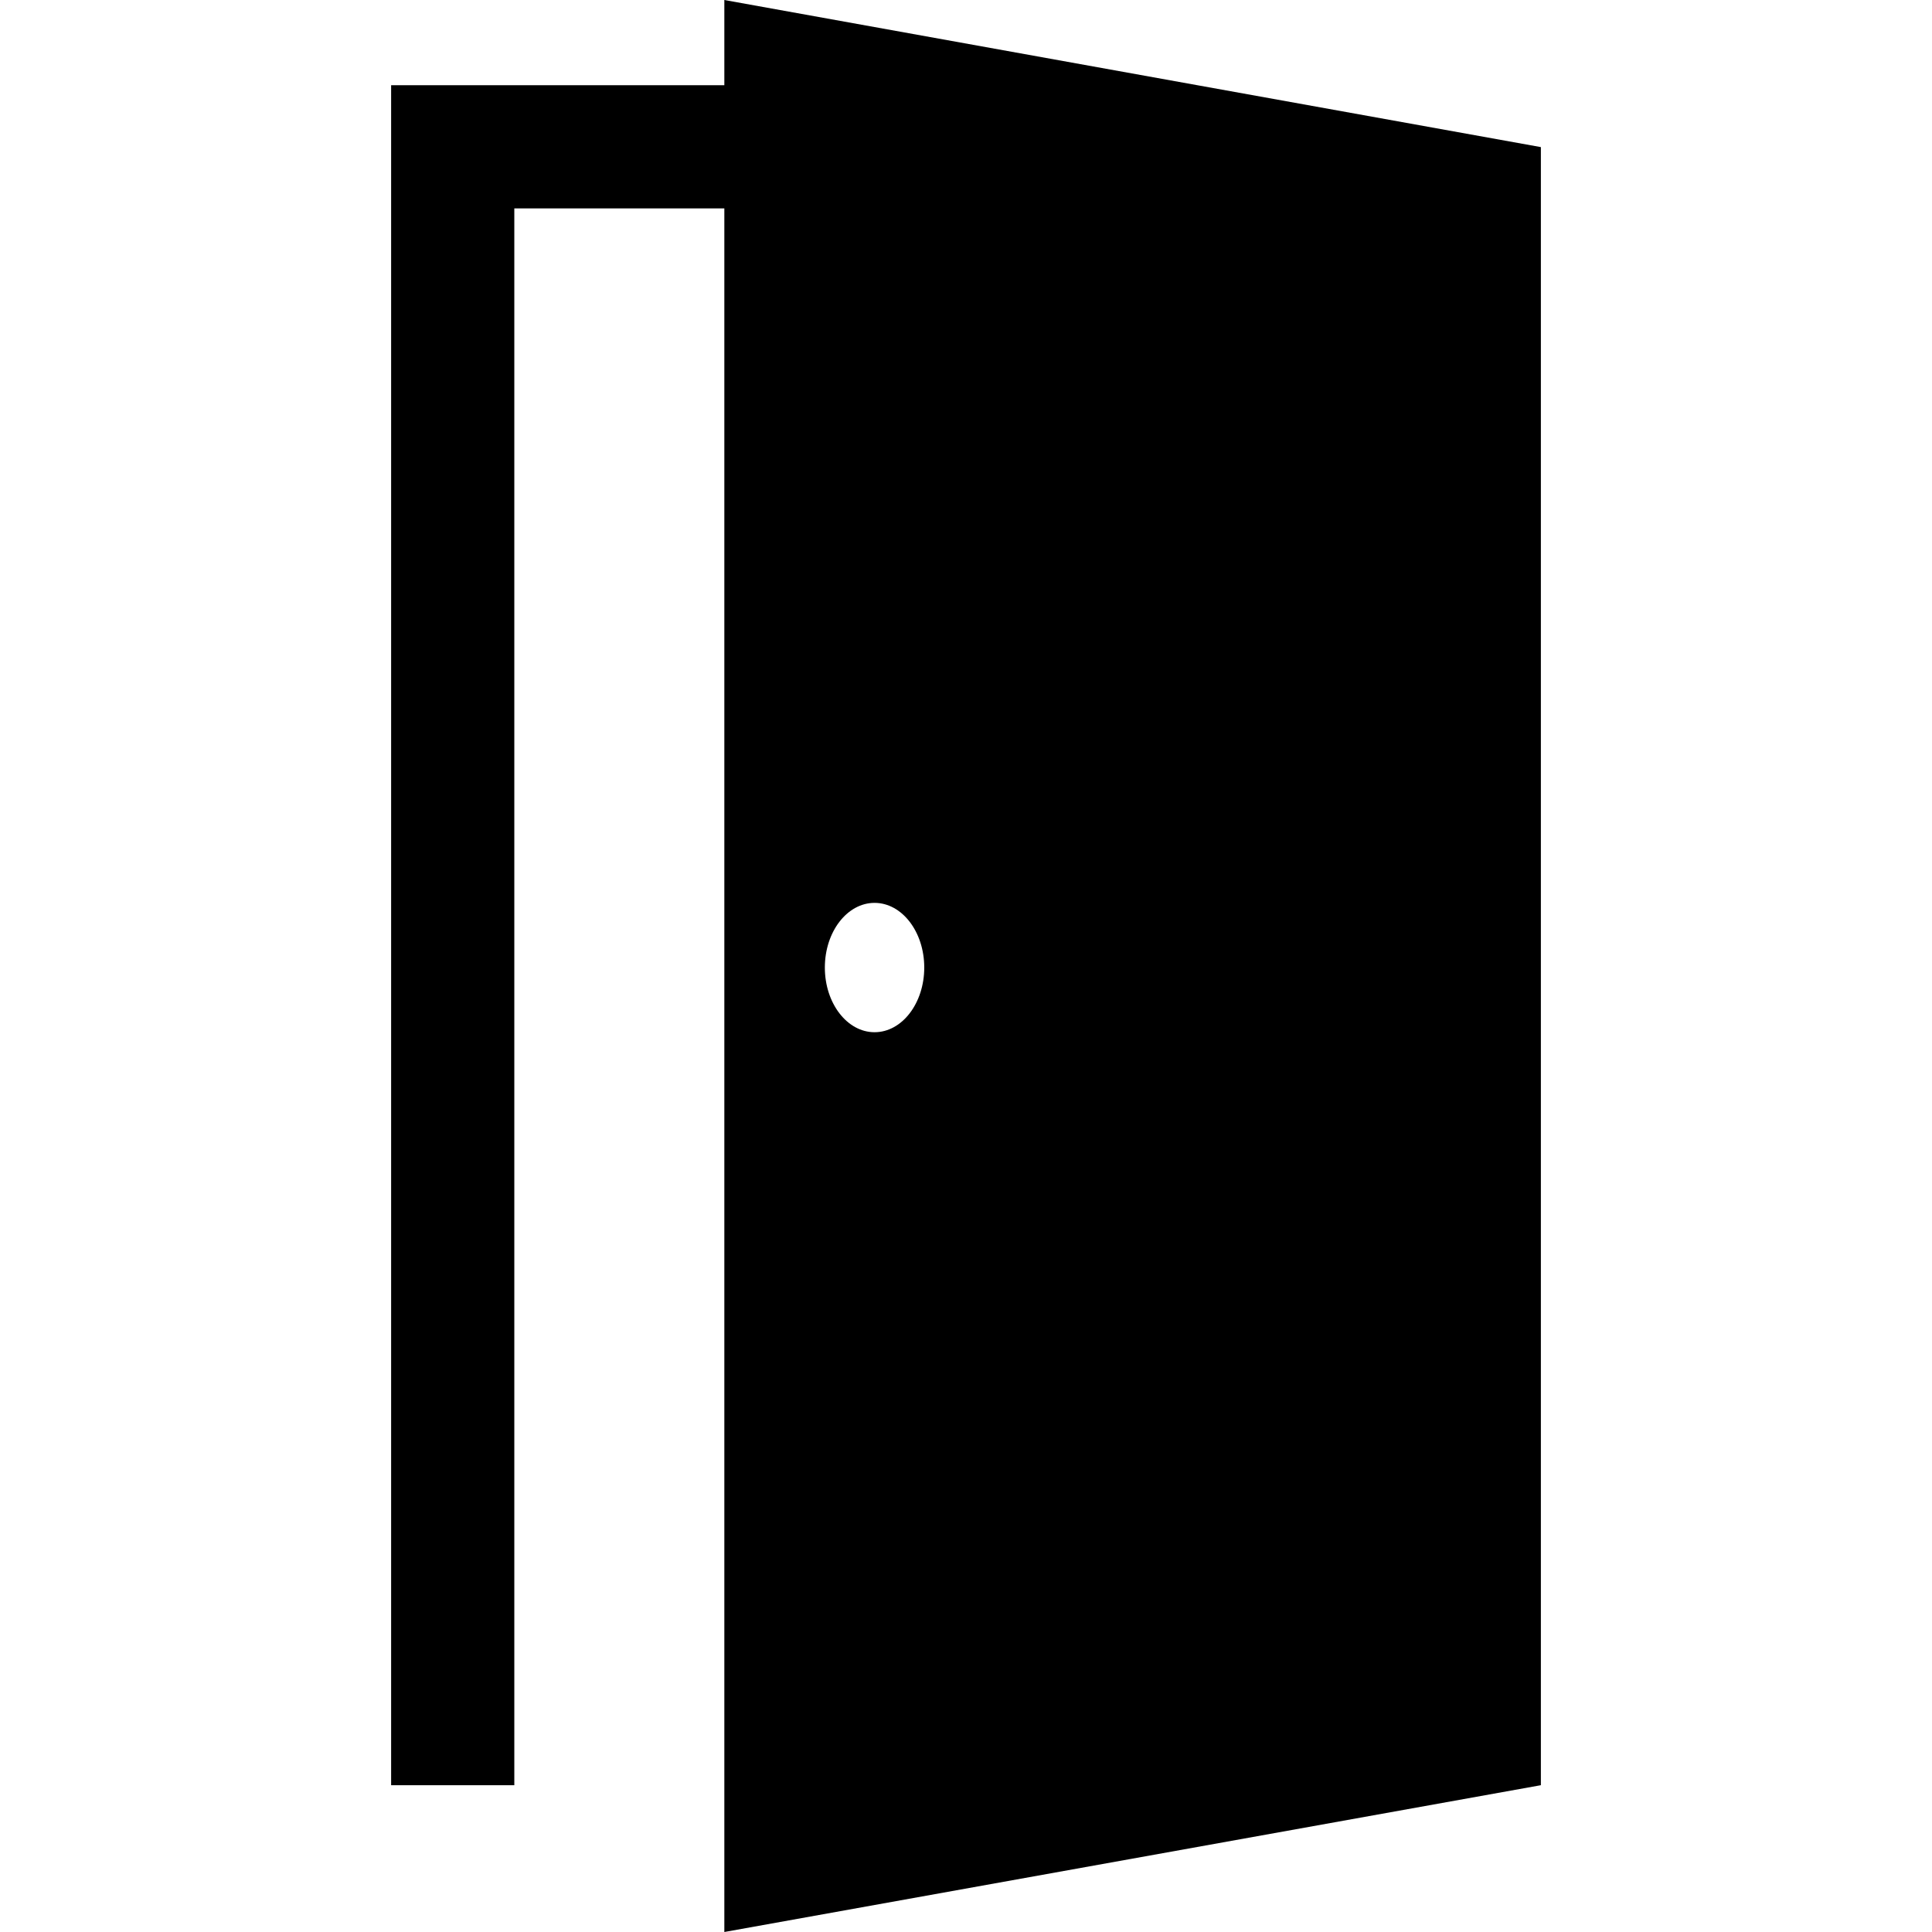
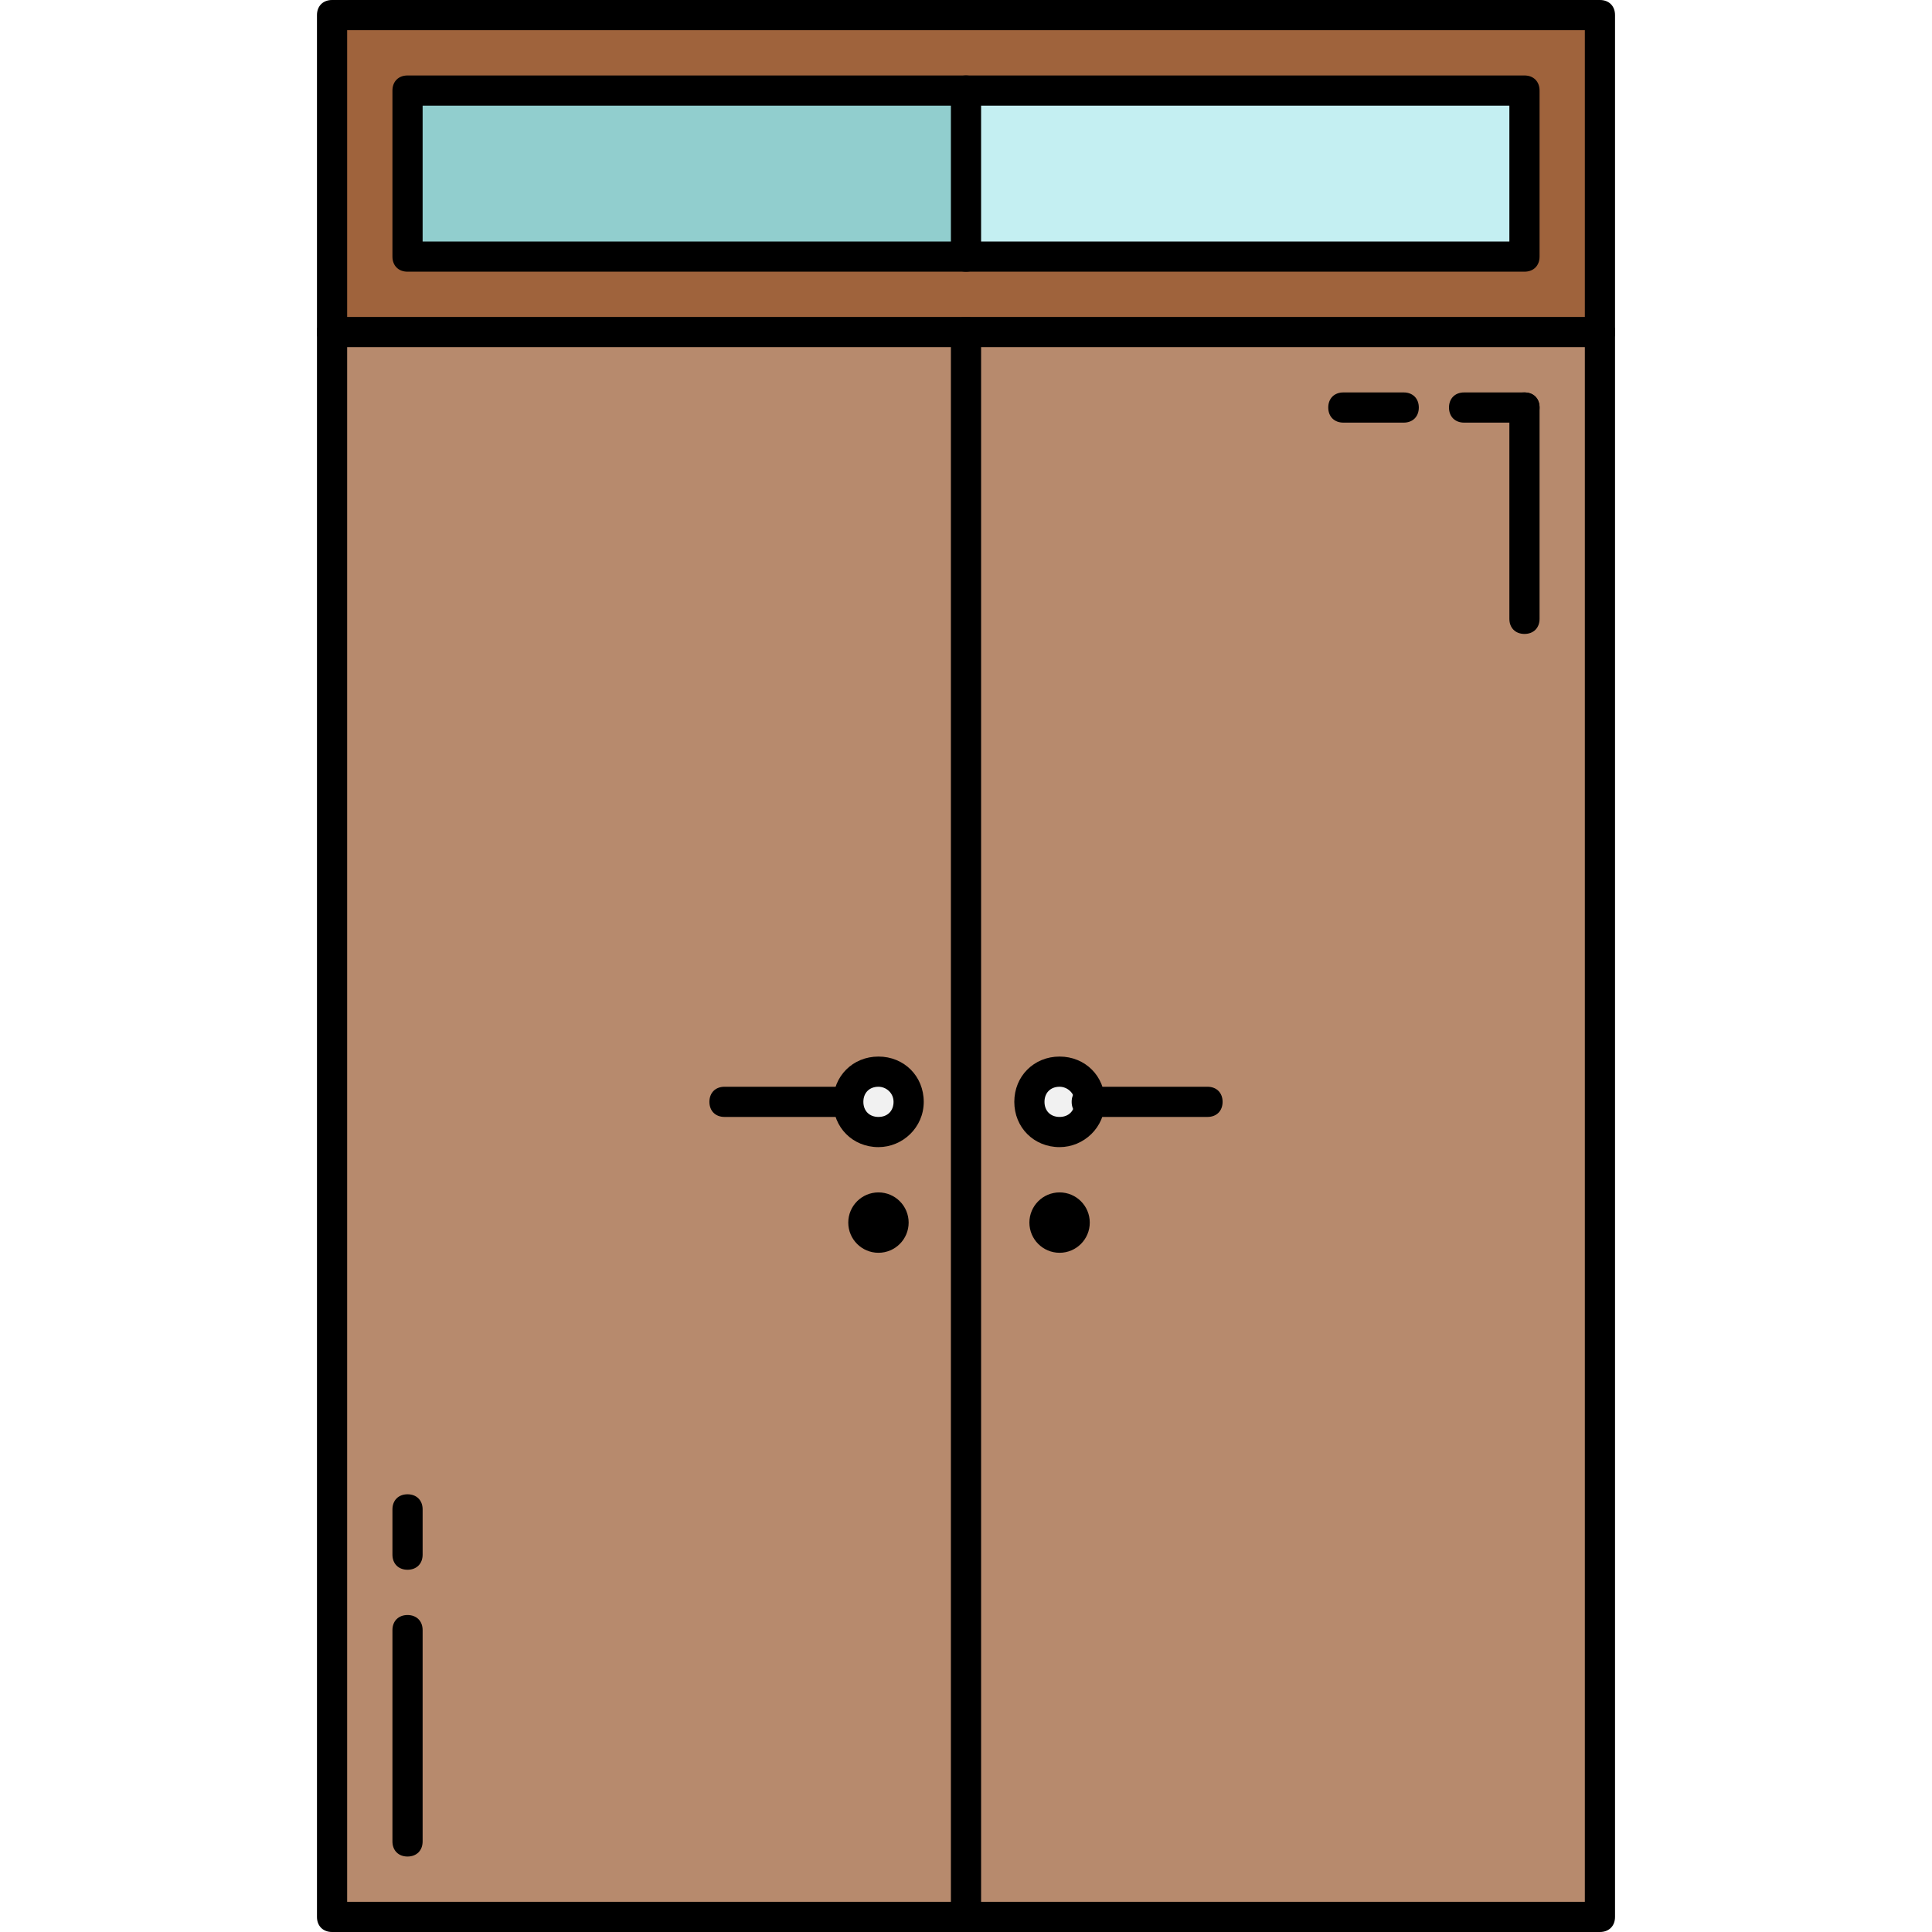
- <svg xmlns="http://www.w3.org/2000/svg" fill="#000000" version="1.1" id="Capa_1" width="800px" height="800px" viewBox="0 0 492.5 492.5" xml:space="preserve">
+ <svg xmlns="http://www.w3.org/2000/svg" version="1.1" id="Layer_1" viewBox="0 0 512 512" xml:space="preserve">
+   <path style="fill:#9F633C;" d="M424,4v84H256H88V4H424z M404,68V24H256H108v44h148H404z" />
+   <rect x="256" y="24" style="fill:#C4EFF2;" width="148" height="44" />
+   <path style="fill:#F1F1F1;" d="M288.8,292c0,4.4-3.6,8-8,8s-8-3.6-8-8s3.6-8,8-8S288.8,287.6,288.8,292z" />
  <g>
-     <path d="M184.646,0v21.72H99.704v433.358h31.403V53.123h53.539V492.5l208.15-37.422v-61.235V37.5L184.646,0z M222.938,263.129   c-6.997,0-12.67-7.381-12.67-16.486c0-9.104,5.673-16.485,12.67-16.485s12.67,7.381,12.67,16.485   C235.608,255.748,229.935,263.129,222.938,263.129z" />
+     <circle style="fill:#B78A6D;" cx="280.8" cy="324" r="4" />
+     <path style="fill:#B78A6D;" d="M276.8,324c0,2,1.6,4,4,4s4-2,4-4s-1.6-4-4-4S276.8,322,276.8,324z M272.8,292c0,4.4,3.6,8,8,8   s8-3.6,8-8s-3.6-8-8-8C276.4,284,272.8,287.6,272.8,292z M424,88v420H256V88H424z" />
  </g>
+   <rect x="108" y="24" style="fill:#91CECE;" width="148" height="44" />
+   <path style="fill:#F1F1F1;" d="M224.8,292c0-4.4,3.6-8,8-8s8,3.6,8,8s-3.6,8-8,8C228.4,300,224.8,296.4,224.8,292z" />
+   <g>
+     <circle style="fill:#B78A6D;" cx="232.8" cy="324" r="4" />
+     <path style="fill:#B78A6D;" d="M232.8,284c-4.4,0-8,3.6-8,8s3.6,8,8,8s8-3.6,8-8S237.2,284,232.8,284z M256,88v420H88V88H256z    M236.8,324c0-2-1.6-4-4-4s-4,2-4,4s1.6,4,4,4S236.8,326,236.8,324z" />
+   </g>
+   <path d="M424,512H88c-2.4,0-4-1.6-4-4V4c0-2.4,1.6-4,4-4h336c2.4,0,4,1.6,4,4v504C428,510.4,426.4,512,424,512z M92,504h328V8H92  V504z" />
+   <path d="M256,512c-2.4,0-4-1.6-4-4V88c0-2.4,1.6-4,4-4s4,1.6,4,4v420C260,510.4,258.4,512,256,512z" />
+   <path d="M424,92H88c-2.4,0-4-1.6-4-4s1.6-4,4-4h336c2.4,0,4,1.6,4,4S426.4,92,424,92z" />
+   <path d="M404,72H108c-2.4,0-4-1.6-4-4V24c0-2.4,1.6-4,4-4h296c2.4,0,4,1.6,4,4v44C408,70.4,406.4,72,404,72z M112,64h288V28H112V64z  " />
+   <path d="M232.8,304c-6.8,0-12-5.2-12-12s5.2-12,12-12s12,5.2,12,12S239.2,304,232.8,304z M232.8,288c-2.4,0-4,1.6-4,4s1.6,4,4,4  s4-1.6,4-4S234.8,288,232.8,288z" />
+   <circle cx="232.8" cy="324" r="8" />
+   <path d="M224,296h-32c-2.4,0-4-1.6-4-4s1.6-4,4-4h32c2.4,0,4,1.6,4,4S226.4,296,224,296z" />
+   <path d="M280.8,304c-6.8,0-12-5.2-12-12s5.2-12,12-12s12,5.2,12,12S287.2,304,280.8,304z M280.8,288c-2.4,0-4,1.6-4,4s1.6,4,4,4  s4-1.6,4-4S282.8,288,280.8,288z" />
+   <circle cx="280.8" cy="324" r="8" />
+   <path d="M320,296h-32c-2.4,0-4-1.6-4-4s1.6-4,4-4h32c2.4,0,4,1.6,4,4S322.4,296,320,296z" />
+   <path d="M256,72c-2.4,0-4-1.6-4-4V24c0-2.4,1.6-4,4-4s4,1.6,4,4v44C260,70.4,258.4,72,256,72z" />
+   <path d="M404,112h-16c-2.4,0-4-1.6-4-4s1.6-4,4-4h16c2.4,0,4,1.6,4,4S406.4,112,404,112z" />
+   <path d="M372,112h-16c-2.4,0-4-1.6-4-4s1.6-4,4-4h16c2.4,0,4,1.6,4,4S374.4,112,372,112z" />
+   <path d="M404,168c-2.4,0-4-1.6-4-4v-56c0-2.4,1.6-4,4-4s4,1.6,4,4v56C408,166.4,406.4,168,404,168z" />
+   <path d="M108,492c-2.4,0-4-1.6-4-4v-56c0-2.4,1.6-4,4-4s4,1.6,4,4v56C112,490.4,110.4,492,108,492z" />
+   <path d="M108,416c-2.4,0-4-1.6-4-4v-12c0-2.4,1.6-4,4-4s4,1.6,4,4v12C112,414.4,110.4,416,108,416z" />
</svg>
